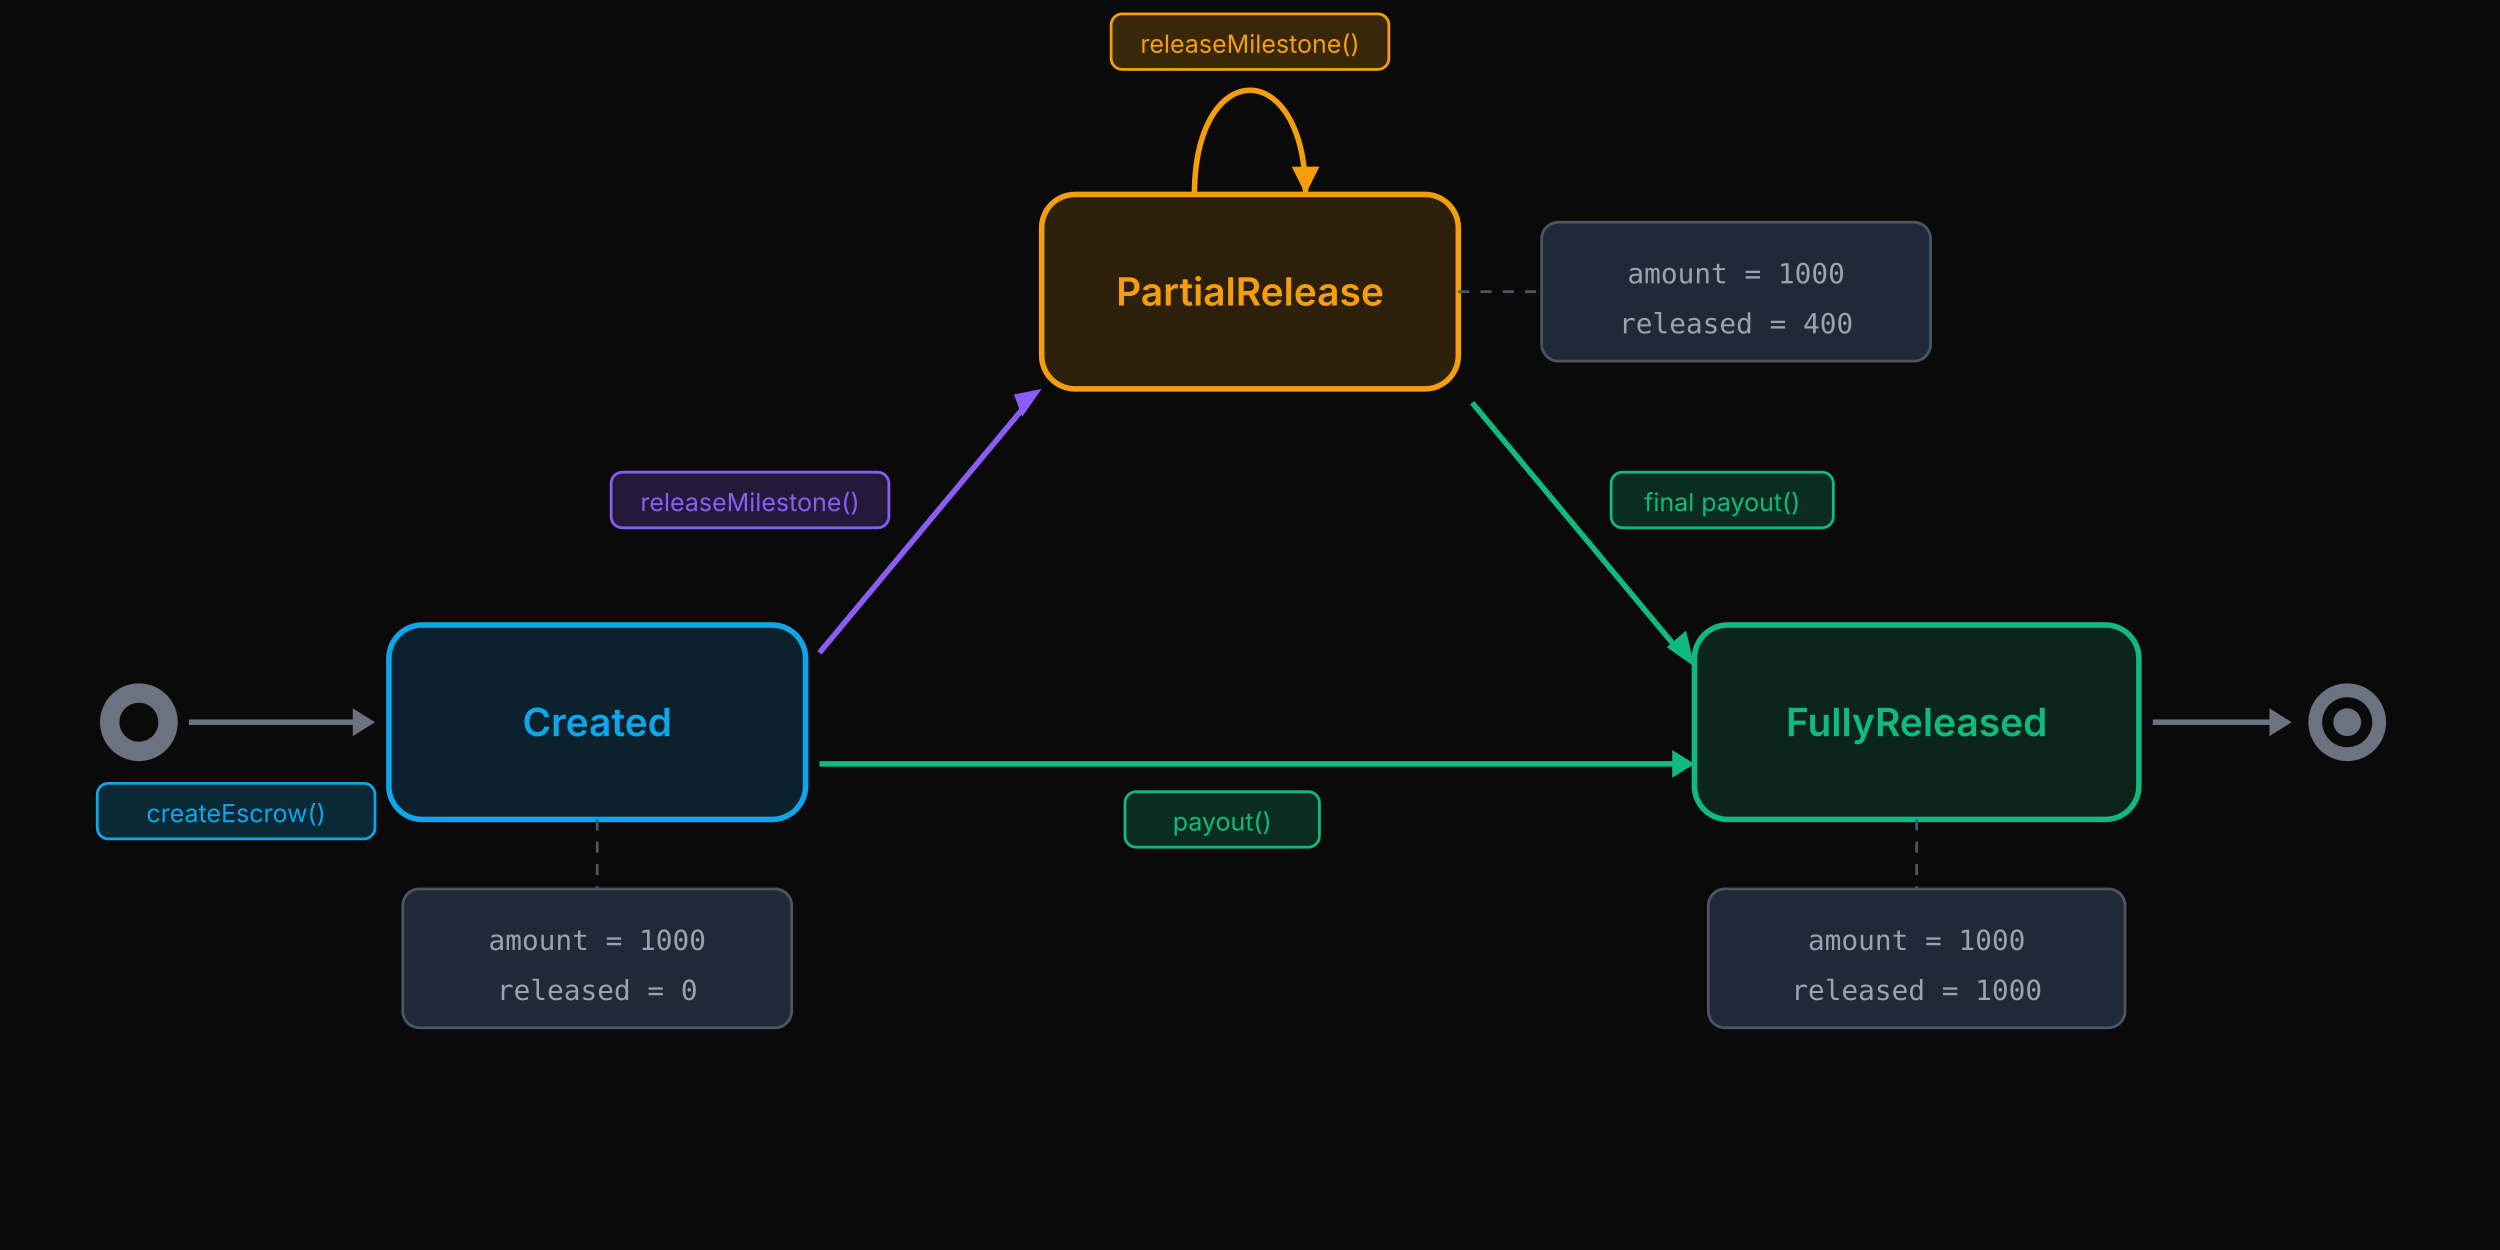
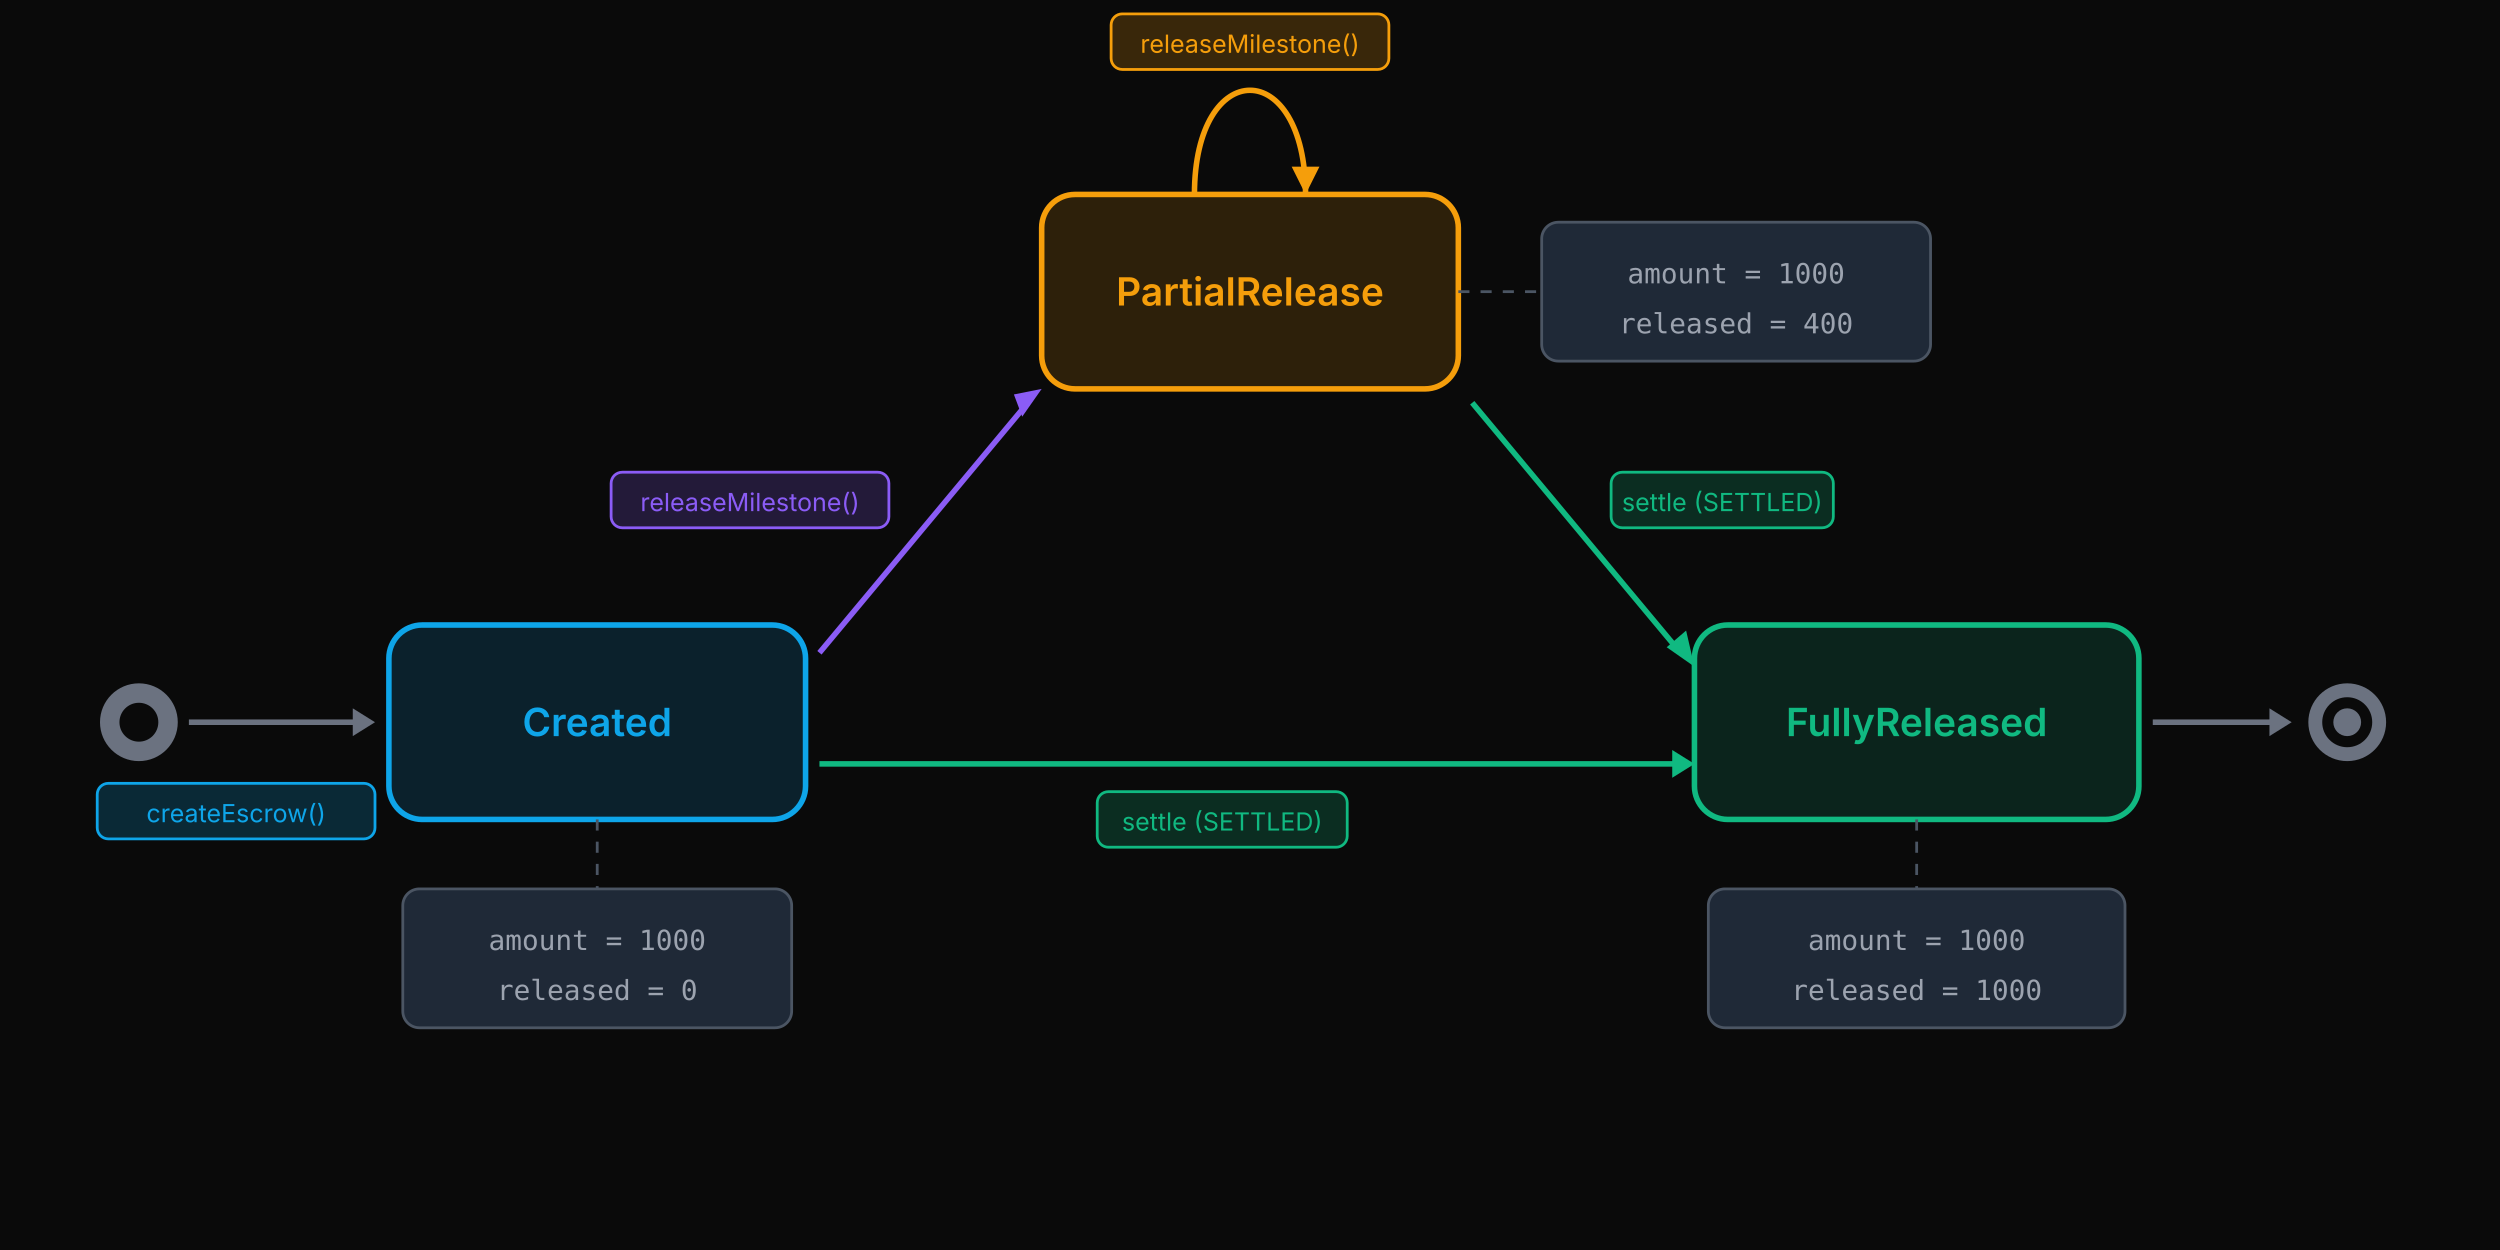
<svg xmlns="http://www.w3.org/2000/svg" viewBox="0 0 900 450" preserveAspectRatio="xMidYMid meet">
  <rect width="900" height="450" fill="#0A0A0A" />
  <circle cx="50" cy="260" r="14" fill="#6B7280" />
  <circle cx="50" cy="260" r="7" fill="#0A0A0A" />
  <line x1="68" y1="260" x2="130" y2="260" stroke="#6B7280" stroke-width="2" />
  <polygon points="135,260 127,255 127,265" fill="#6B7280" />
  <rect x="35" y="282" width="100" height="20" rx="4" fill="#0EA5E9" fill-opacity="0.2" stroke="#0EA5E9" stroke-width="1" />
  <text x="85" y="296" text-anchor="middle" fill="#0EA5E9" font-family="system-ui, -apple-system, sans-serif" font-size="9">createEscrow()</text>
  <rect x="140" y="225" width="150" height="70" rx="12" fill="#0EA5E9" fill-opacity="0.15" stroke="#0EA5E9" stroke-width="2" />
  <text x="215" y="265" text-anchor="middle" fill="#0EA5E9" font-family="system-ui, -apple-system, sans-serif" font-size="14" font-weight="600">Created</text>
  <rect x="145" y="320" width="140" height="50" rx="6" fill="#1F2937" stroke="#4B5563" stroke-width="1" />
  <text x="215" y="342" text-anchor="middle" fill="#9CA3AF" font-family="monospace" font-size="10">amount = 1000</text>
  <text x="215" y="360" text-anchor="middle" fill="#9CA3AF" font-family="monospace" font-size="10">released = 0</text>
  <line x1="215" y1="295" x2="215" y2="320" stroke="#4B5563" stroke-width="1" stroke-dasharray="4,4" />
  <rect x="375" y="70" width="150" height="70" rx="12" fill="#F59E0B" fill-opacity="0.15" stroke="#F59E0B" stroke-width="2" />
  <text x="450" y="110" text-anchor="middle" fill="#F59E0B" font-family="system-ui, -apple-system, sans-serif" font-size="14" font-weight="600">PartialRelease</text>
  <path d="M 430 70 C 430 20, 470 20, 470 70" stroke="#F59E0B" stroke-width="2" fill="none" />
  <polygon points="470,70 465,60 475,60" fill="#F59E0B" />
  <rect x="400" y="5" width="100" height="20" rx="4" fill="#F59E0B" fill-opacity="0.2" stroke="#F59E0B" stroke-width="1" />
  <text x="450" y="19" text-anchor="middle" fill="#F59E0B" font-family="system-ui, -apple-system, sans-serif" font-size="9">releaseMilestone()</text>
  <rect x="555" y="80" width="140" height="50" rx="6" fill="#1F2937" stroke="#4B5563" stroke-width="1" />
  <text x="625" y="102" text-anchor="middle" fill="#9CA3AF" font-family="monospace" font-size="10">amount = 1000</text>
  <text x="625" y="120" text-anchor="middle" fill="#9CA3AF" font-family="monospace" font-size="10">released = 400</text>
  <line x1="525" y1="105" x2="555" y2="105" stroke="#4B5563" stroke-width="1" stroke-dasharray="4,4" />
  <line x1="295" y1="235" x2="370" y2="145" stroke="#8B5CF6" stroke-width="2" />
  <polygon points="375,140 365,142 368,150" fill="#8B5CF6" />
  <rect x="220" y="170" width="100" height="20" rx="4" fill="#8B5CF6" fill-opacity="0.2" stroke="#8B5CF6" stroke-width="1" />
  <text x="270" y="184" text-anchor="middle" fill="#8B5CF6" font-family="system-ui, -apple-system, sans-serif" font-size="9">releaseMilestone()</text>
  <line x1="530" y1="145" x2="605" y2="235" stroke="#10B981" stroke-width="2" />
  <polygon points="610,240 600,233 607,227" fill="#10B981" />
  <rect x="580" y="170" width="80" height="20" rx="4" fill="#10B981" fill-opacity="0.2" stroke="#10B981" stroke-width="1" />
-   <text x="620" y="184" text-anchor="middle" fill="#10B981" font-family="system-ui, -apple-system, sans-serif" font-size="9">final payout()</text>
+   <text x="620" y="184" text-anchor="middle" fill="#10B981" font-family="system-ui, -apple-system, sans-serif" font-size="9">settle (SETTLED)</text>
  <line x1="295" y1="275" x2="605" y2="275" stroke="#10B981" stroke-width="2" />
  <polygon points="610,275 602,270 602,280" fill="#10B981" />
-   <rect x="405" y="285" width="70" height="20" rx="4" fill="#10B981" fill-opacity="0.2" stroke="#10B981" stroke-width="1" />
-   <text x="440" y="299" text-anchor="middle" fill="#10B981" font-family="system-ui, -apple-system, sans-serif" font-size="9">payout()</text>
+   <rect x="395" y="285" width="90" height="20" rx="4" fill="#10B981" fill-opacity="0.2" stroke="#10B981" stroke-width="1" />
+   <text x="440" y="299" text-anchor="middle" fill="#10B981" font-family="system-ui, -apple-system, sans-serif" font-size="9">settle (SETTLED)</text>
  <rect x="610" y="225" width="160" height="70" rx="12" fill="#10B981" fill-opacity="0.15" stroke="#10B981" stroke-width="2" />
  <text x="690" y="265" text-anchor="middle" fill="#10B981" font-family="system-ui, -apple-system, sans-serif" font-size="14" font-weight="600">FullyReleased</text>
  <rect x="615" y="320" width="150" height="50" rx="6" fill="#1F2937" stroke="#4B5563" stroke-width="1" />
  <text x="690" y="342" text-anchor="middle" fill="#9CA3AF" font-family="monospace" font-size="10">amount = 1000</text>
  <text x="690" y="360" text-anchor="middle" fill="#9CA3AF" font-family="monospace" font-size="10">released = 1000</text>
  <line x1="690" y1="295" x2="690" y2="320" stroke="#4B5563" stroke-width="1" stroke-dasharray="4,4" />
  <line x1="775" y1="260" x2="820" y2="260" stroke="#6B7280" stroke-width="2" />
  <polygon points="825,260 817,255 817,265" fill="#6B7280" />
  <circle cx="845" cy="260" r="14" fill="#6B7280" />
  <circle cx="845" cy="260" r="9" fill="#0A0A0A" />
  <circle cx="845" cy="260" r="5" fill="#6B7280" />
</svg>
